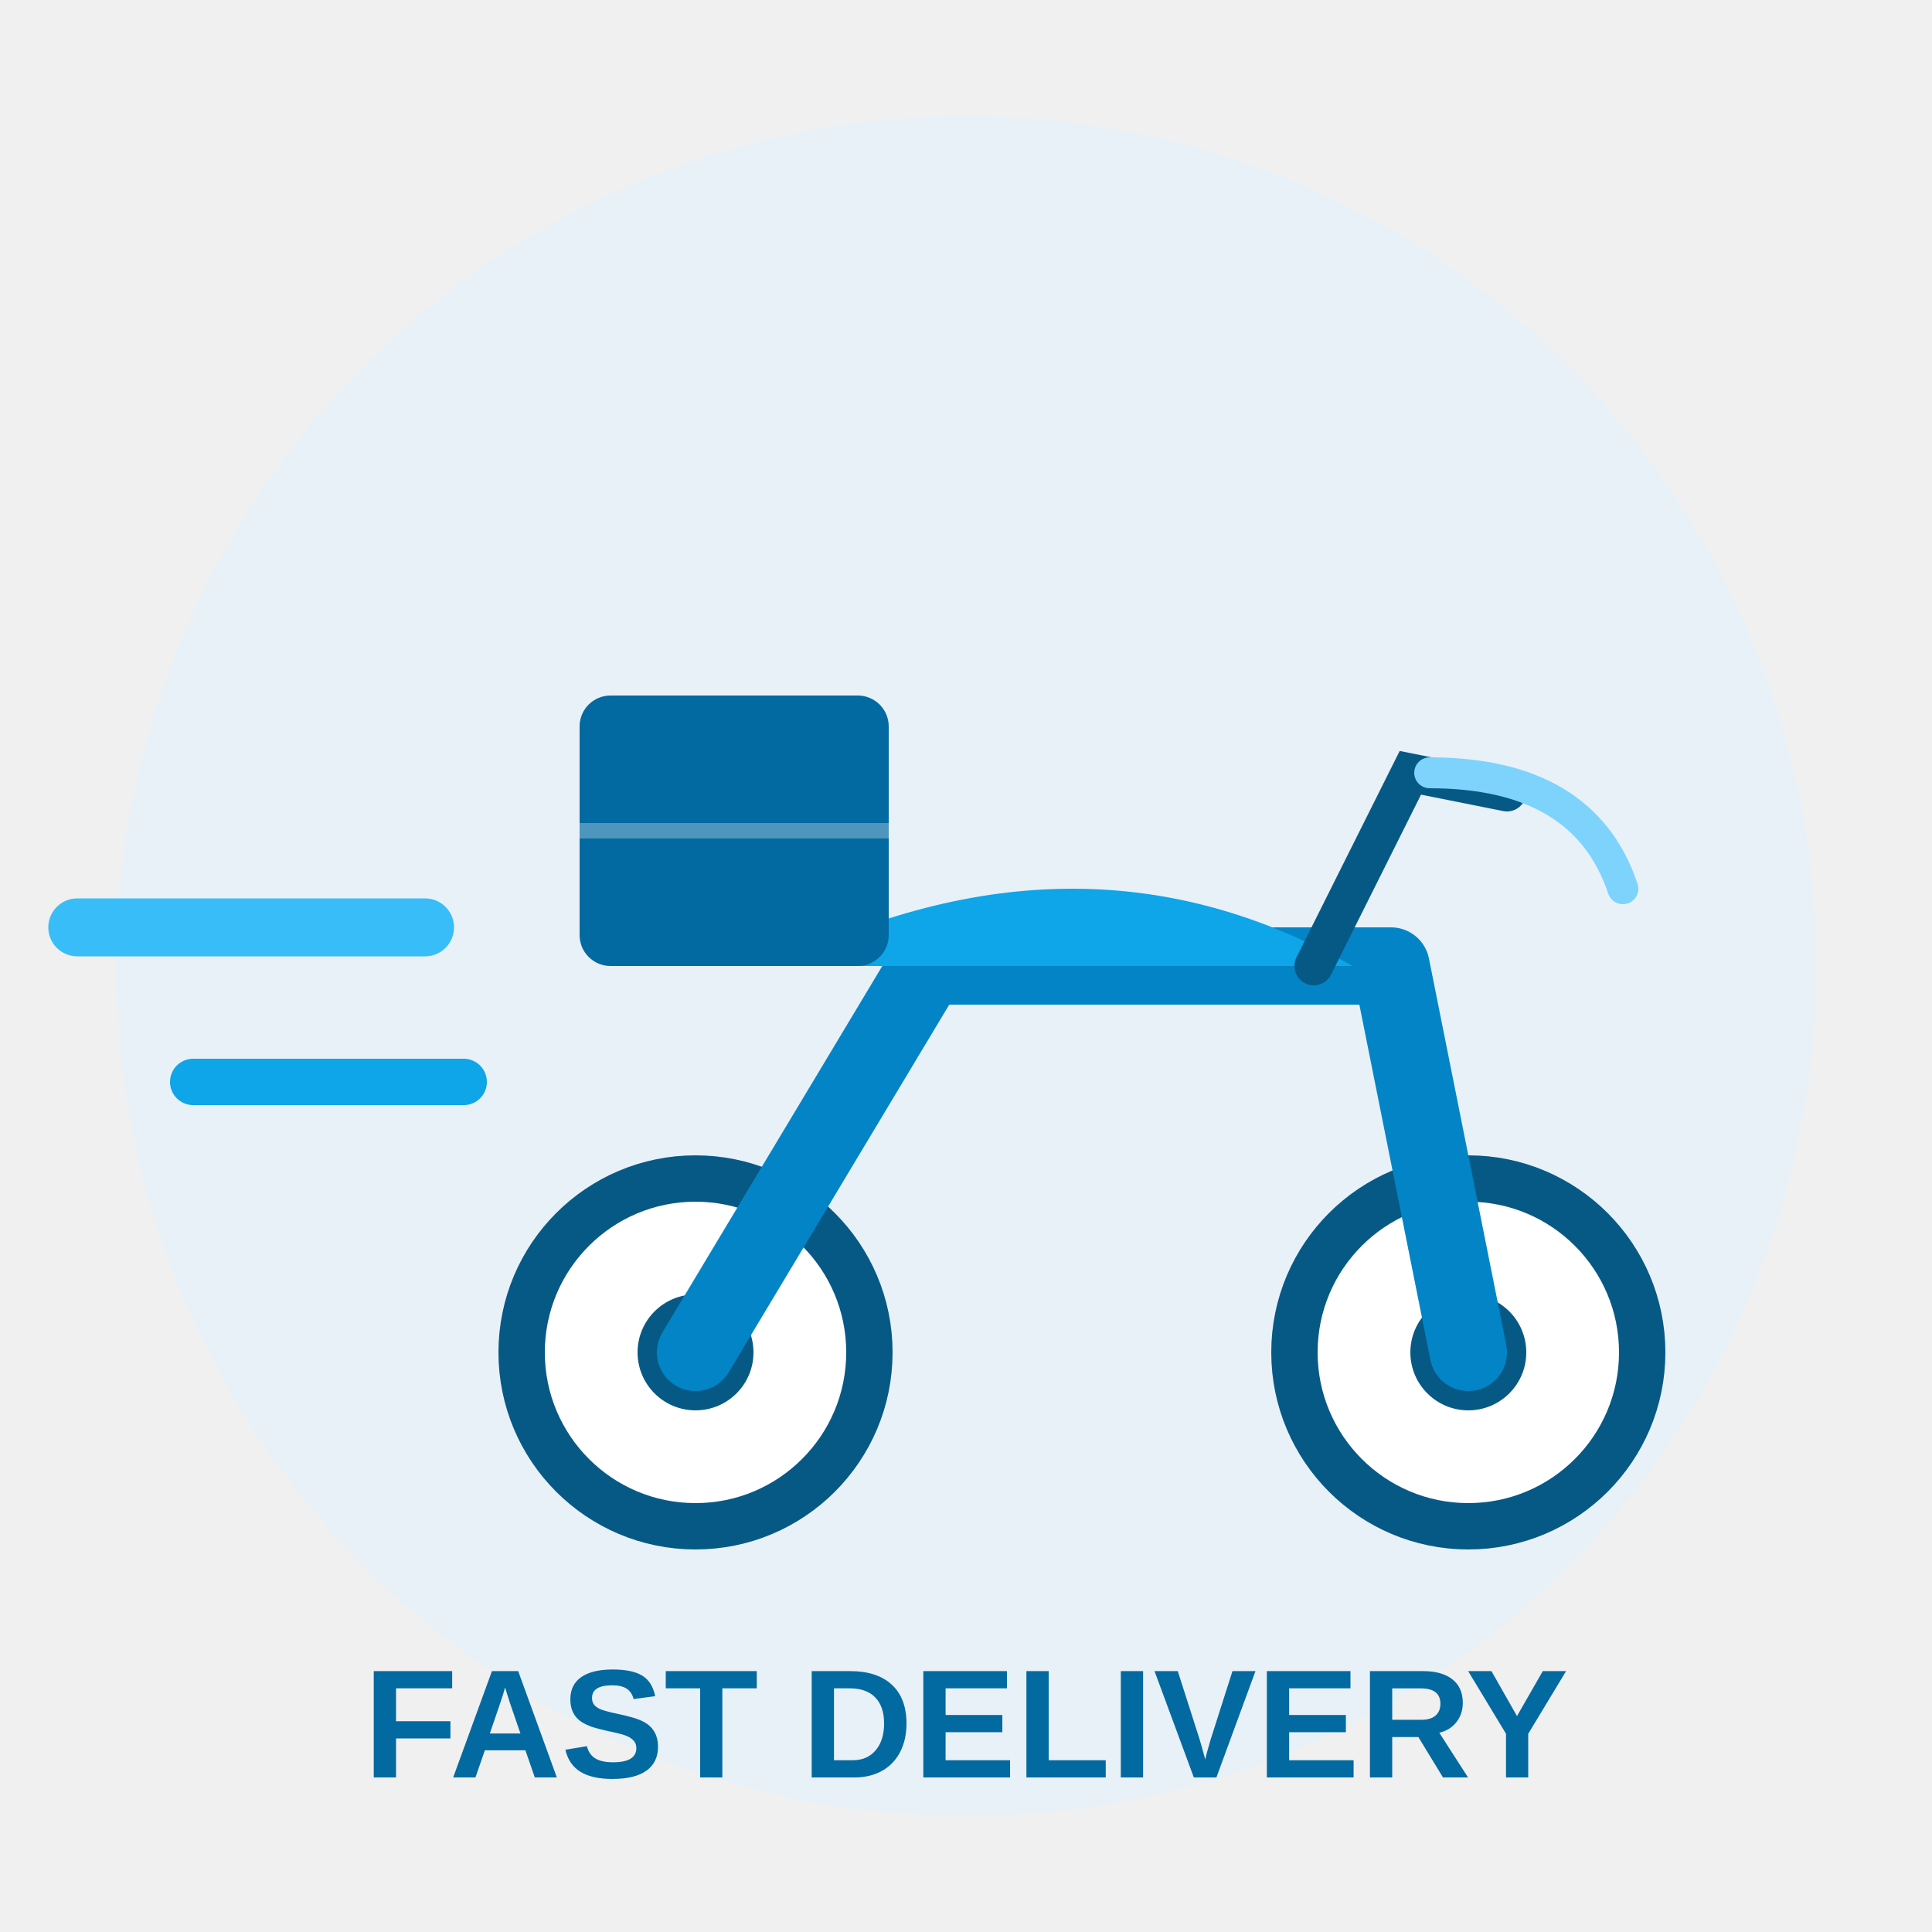
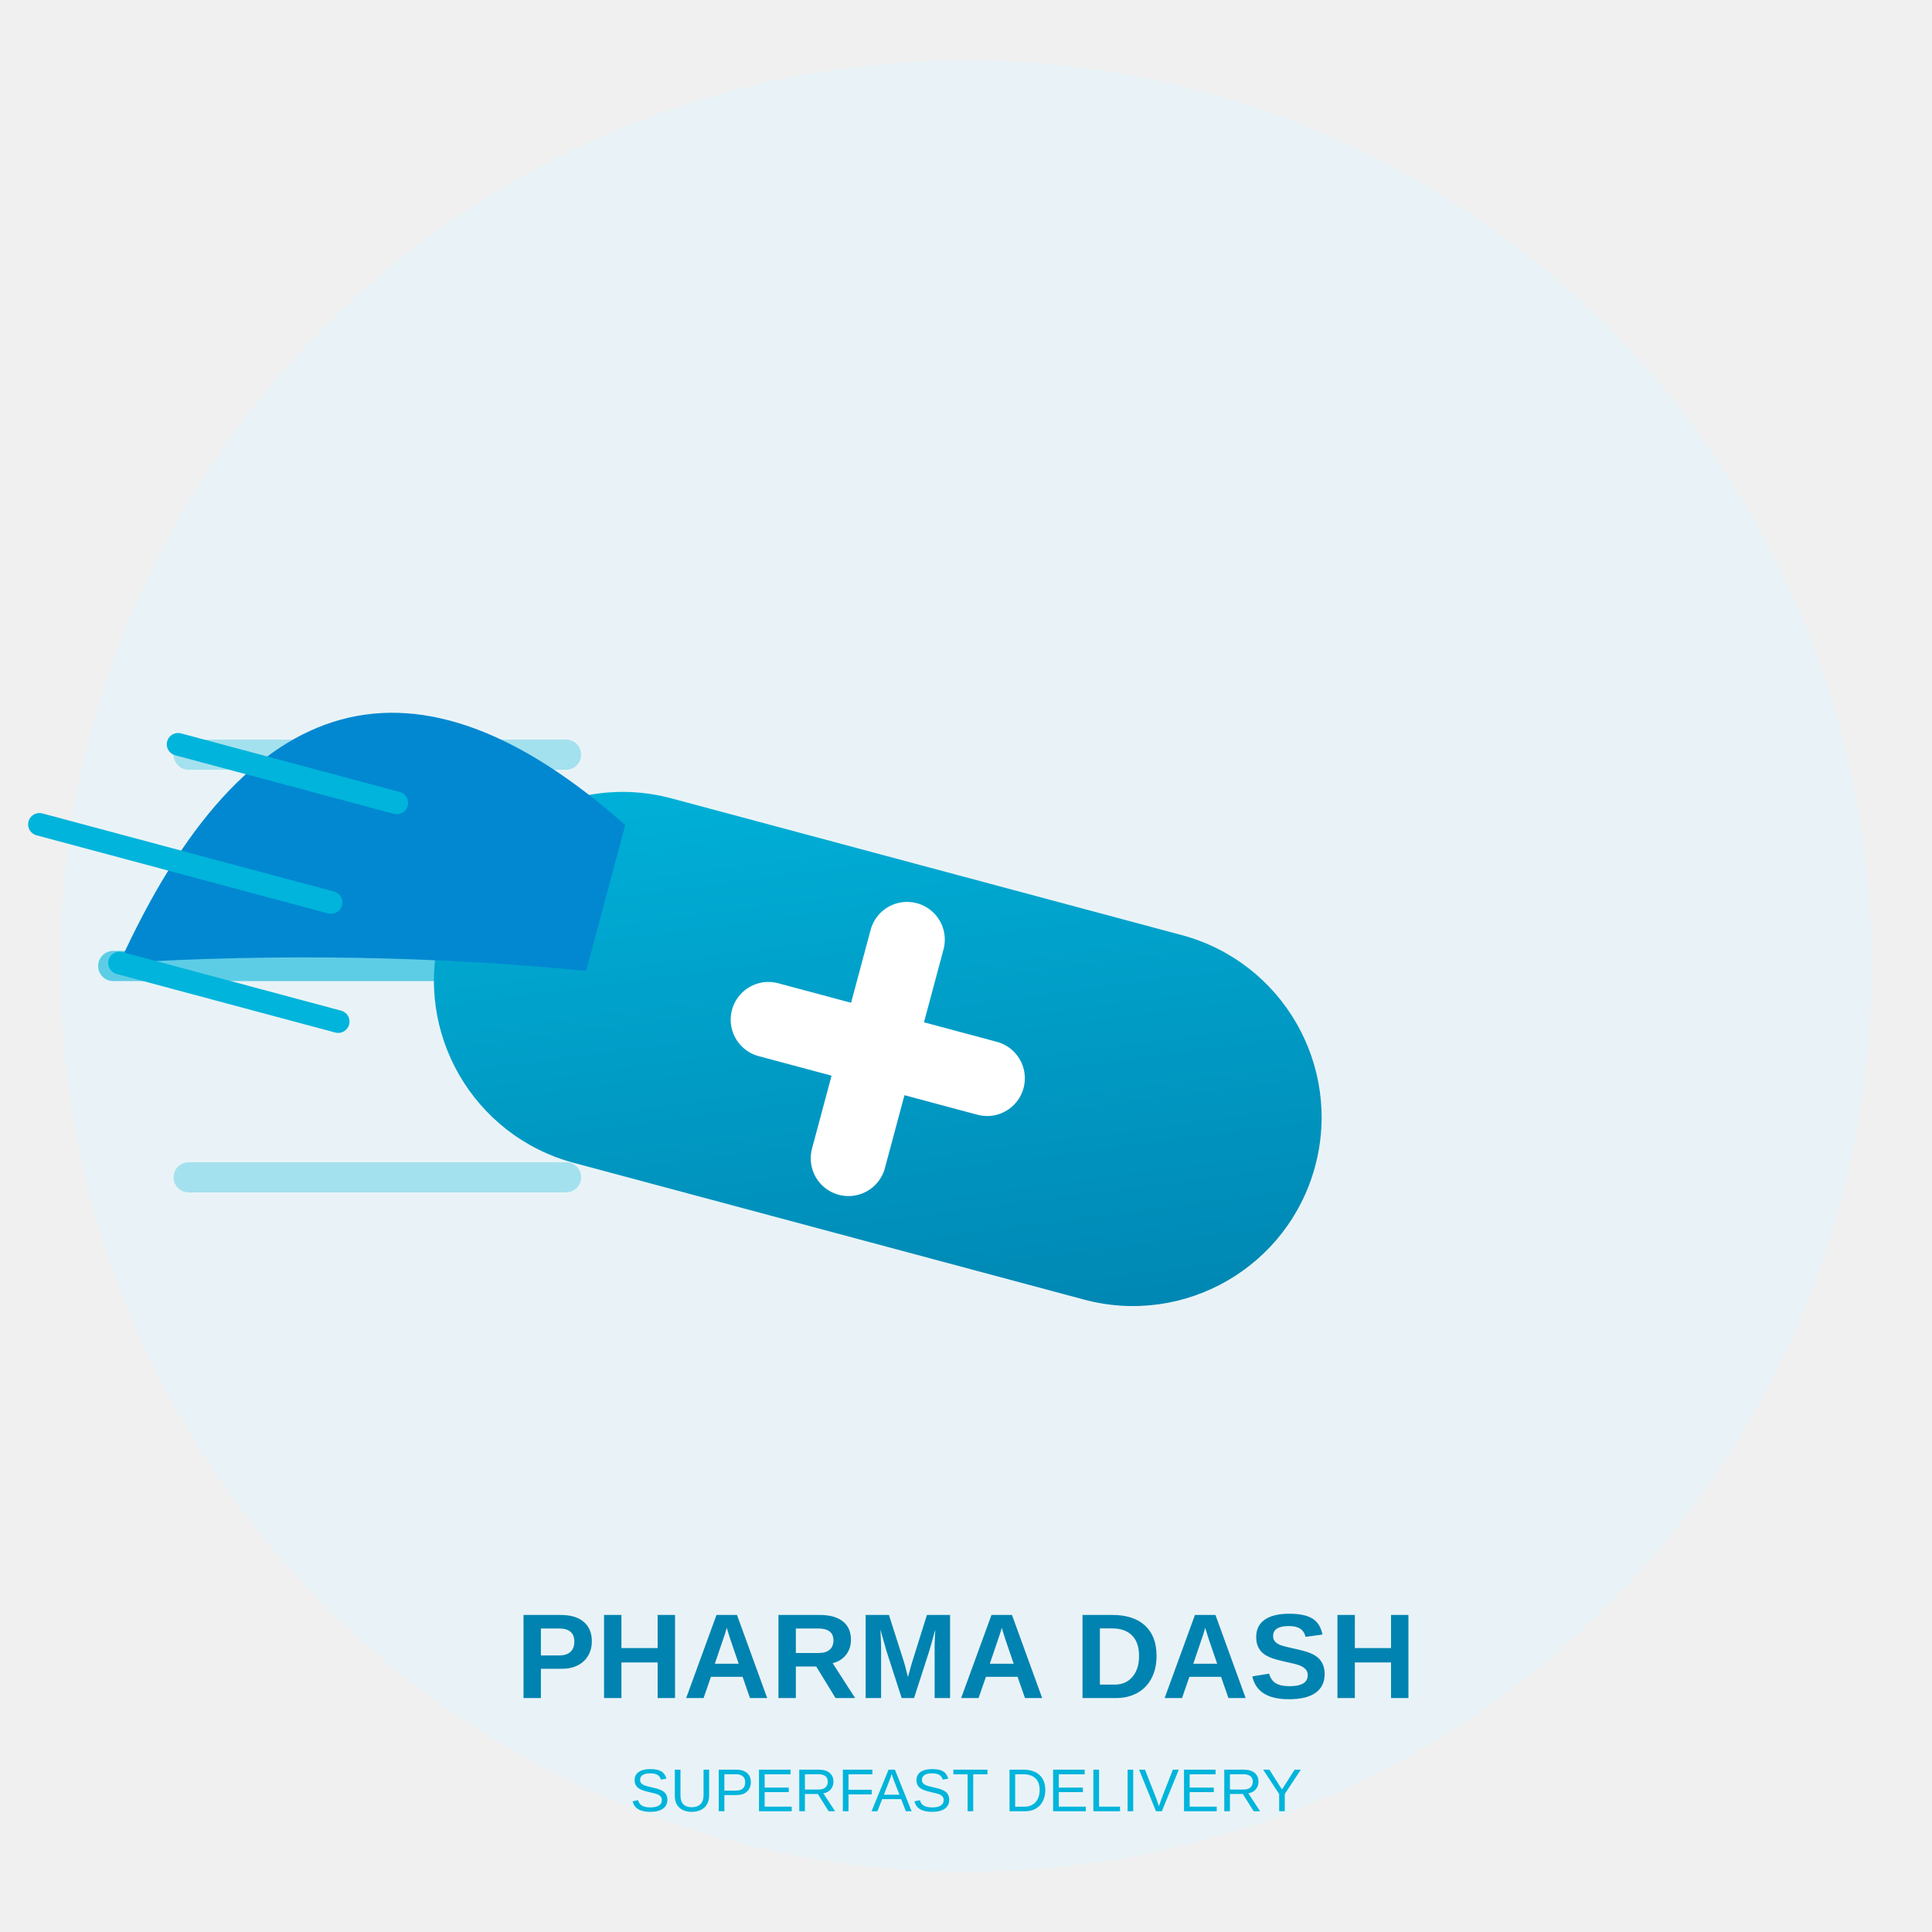
- <svg xmlns="http://www.w3.org/2000/svg" id="delivery-logo" width="300" height="300" viewBox="0 0 500 500" fill="none">
-   <circle cx="250" cy="250" r="220" fill="#e0f2fe" opacity="0.5" />
-   <g id="speed-lines">
-     <path d="ID1" stroke="#7dd3fc" stroke-width="12" stroke-linecap="round">
-       <animate attributeName="stroke-dashoffset" from="0" to="20" dur="0.5s" repeatCount="indefinite" />
+ <svg xmlns="http://www.w3.org/2000/svg" width="512" height="512" viewBox="0 0 512 512">
+   <defs>
+     <linearGradient id="mainBlue" x1="0%" y1="0%" x2="100%" y2="100%">
+       <stop offset="0%" style="stop-color:#00B4DB;stop-opacity:1" />
+       <stop offset="100%" style="stop-color:#0083B0;stop-opacity:1" />
+     </linearGradient>
+     <filter id="shadow" x="-20%" y="-20%" width="140%" height="140%">
+       <blur stdDeviation="5" />
+     </filter>
+   </defs>
+   <circle cx="256" cy="256" r="240" fill="#E1F5FE" opacity="0.5" />
+   <g stroke="#00B4DB" stroke-width="8" stroke-linecap="round">
+     <line x1="50" y1="200" x2="150" y2="200" opacity="0.3" />
+     <line x1="30" y1="256" x2="130" y2="256" opacity="0.6" />
+     <line x1="50" y1="312" x2="150" y2="312" opacity="0.3" />
+   </g>
+   <g transform="translate(140, 160) rotate(15)">
+     <rect x="0" y="40" width="240" height="100" rx="50" fill="url(#mainBlue)" />
+     <path d="M120 60 V120 M90 90 H150" stroke="white" stroke-width="20" stroke-linecap="round" />
+     <path d="M40 50 Q-60 0 -80 120 Q-20 100 40 90" fill="#0288D1">
+       <animateTransform attributeName="transform" type="skewY" values="0;5;0" dur="1s" repeatCount="indefinite" />
    </path>
-     <path d="M110 240 L20 240" stroke="#38bdf8" stroke-width="15" stroke-linecap="round" />
-     <path d="M120 280 L50 280" stroke="#0ea5e9" stroke-width="12" stroke-linecap="round" />
+     <path d="M-20 60 H-80 M-30 90 H-110 M-20 120 H-80" stroke="#00B4DB" stroke-width="6" stroke-linecap="round" />
  </g>
-   <g id="motorcycle">
-     <circle cx="180" cy="350" r="45" stroke="#075985" stroke-width="12" fill="white" />
-     <circle cx="180" cy="350" r="15" fill="#075985" />
-     <circle cx="380" cy="350" r="45" stroke="#075985" stroke-width="12" fill="white" />
-     <circle cx="380" cy="350" r="15" fill="#075985" />
-     <path d="M180 350 L240 250 L360 250 L380 350" stroke="#0284c7" stroke-width="20" stroke-linecap="round" stroke-linejoin="round" />
-     <path d="M200 250 Q280 210 350 250" fill="#0ea5e9" />
-     <rect x="150" y="180" width="80" height="70" rx="8" fill="#0369a1" />
-     <path d="M150 215 H230" stroke="white" stroke-width="4" opacity="0.3" />
-     <path d="M340 250 L365 200 L390 205" stroke="#075985" stroke-width="10" stroke-linecap="round" />
-     <path d="M370 200 Q410 200 420 230" stroke="#7dd3fc" stroke-width="8" stroke-linecap="round" fill="none" />
-   </g>
-   <text x="250" y="460" font-family="Arial, sans-serif" font-size="40" font-weight="bold" fill="#0369a1" text-anchor="middle">FAST DELIVERY</text>
+   <text x="256" y="450" font-family="Arial, sans-serif" font-size="32" font-weight="bold" fill="#0083B0" text-anchor="middle">
+     PHARMA DASH
+ </text>
+   <text x="256" y="480" font-family="Arial, sans-serif" font-size="16" fill="#00B4DB" text-anchor="middle">
+     SUPERFAST DELIVERY
+ </text>
</svg>
